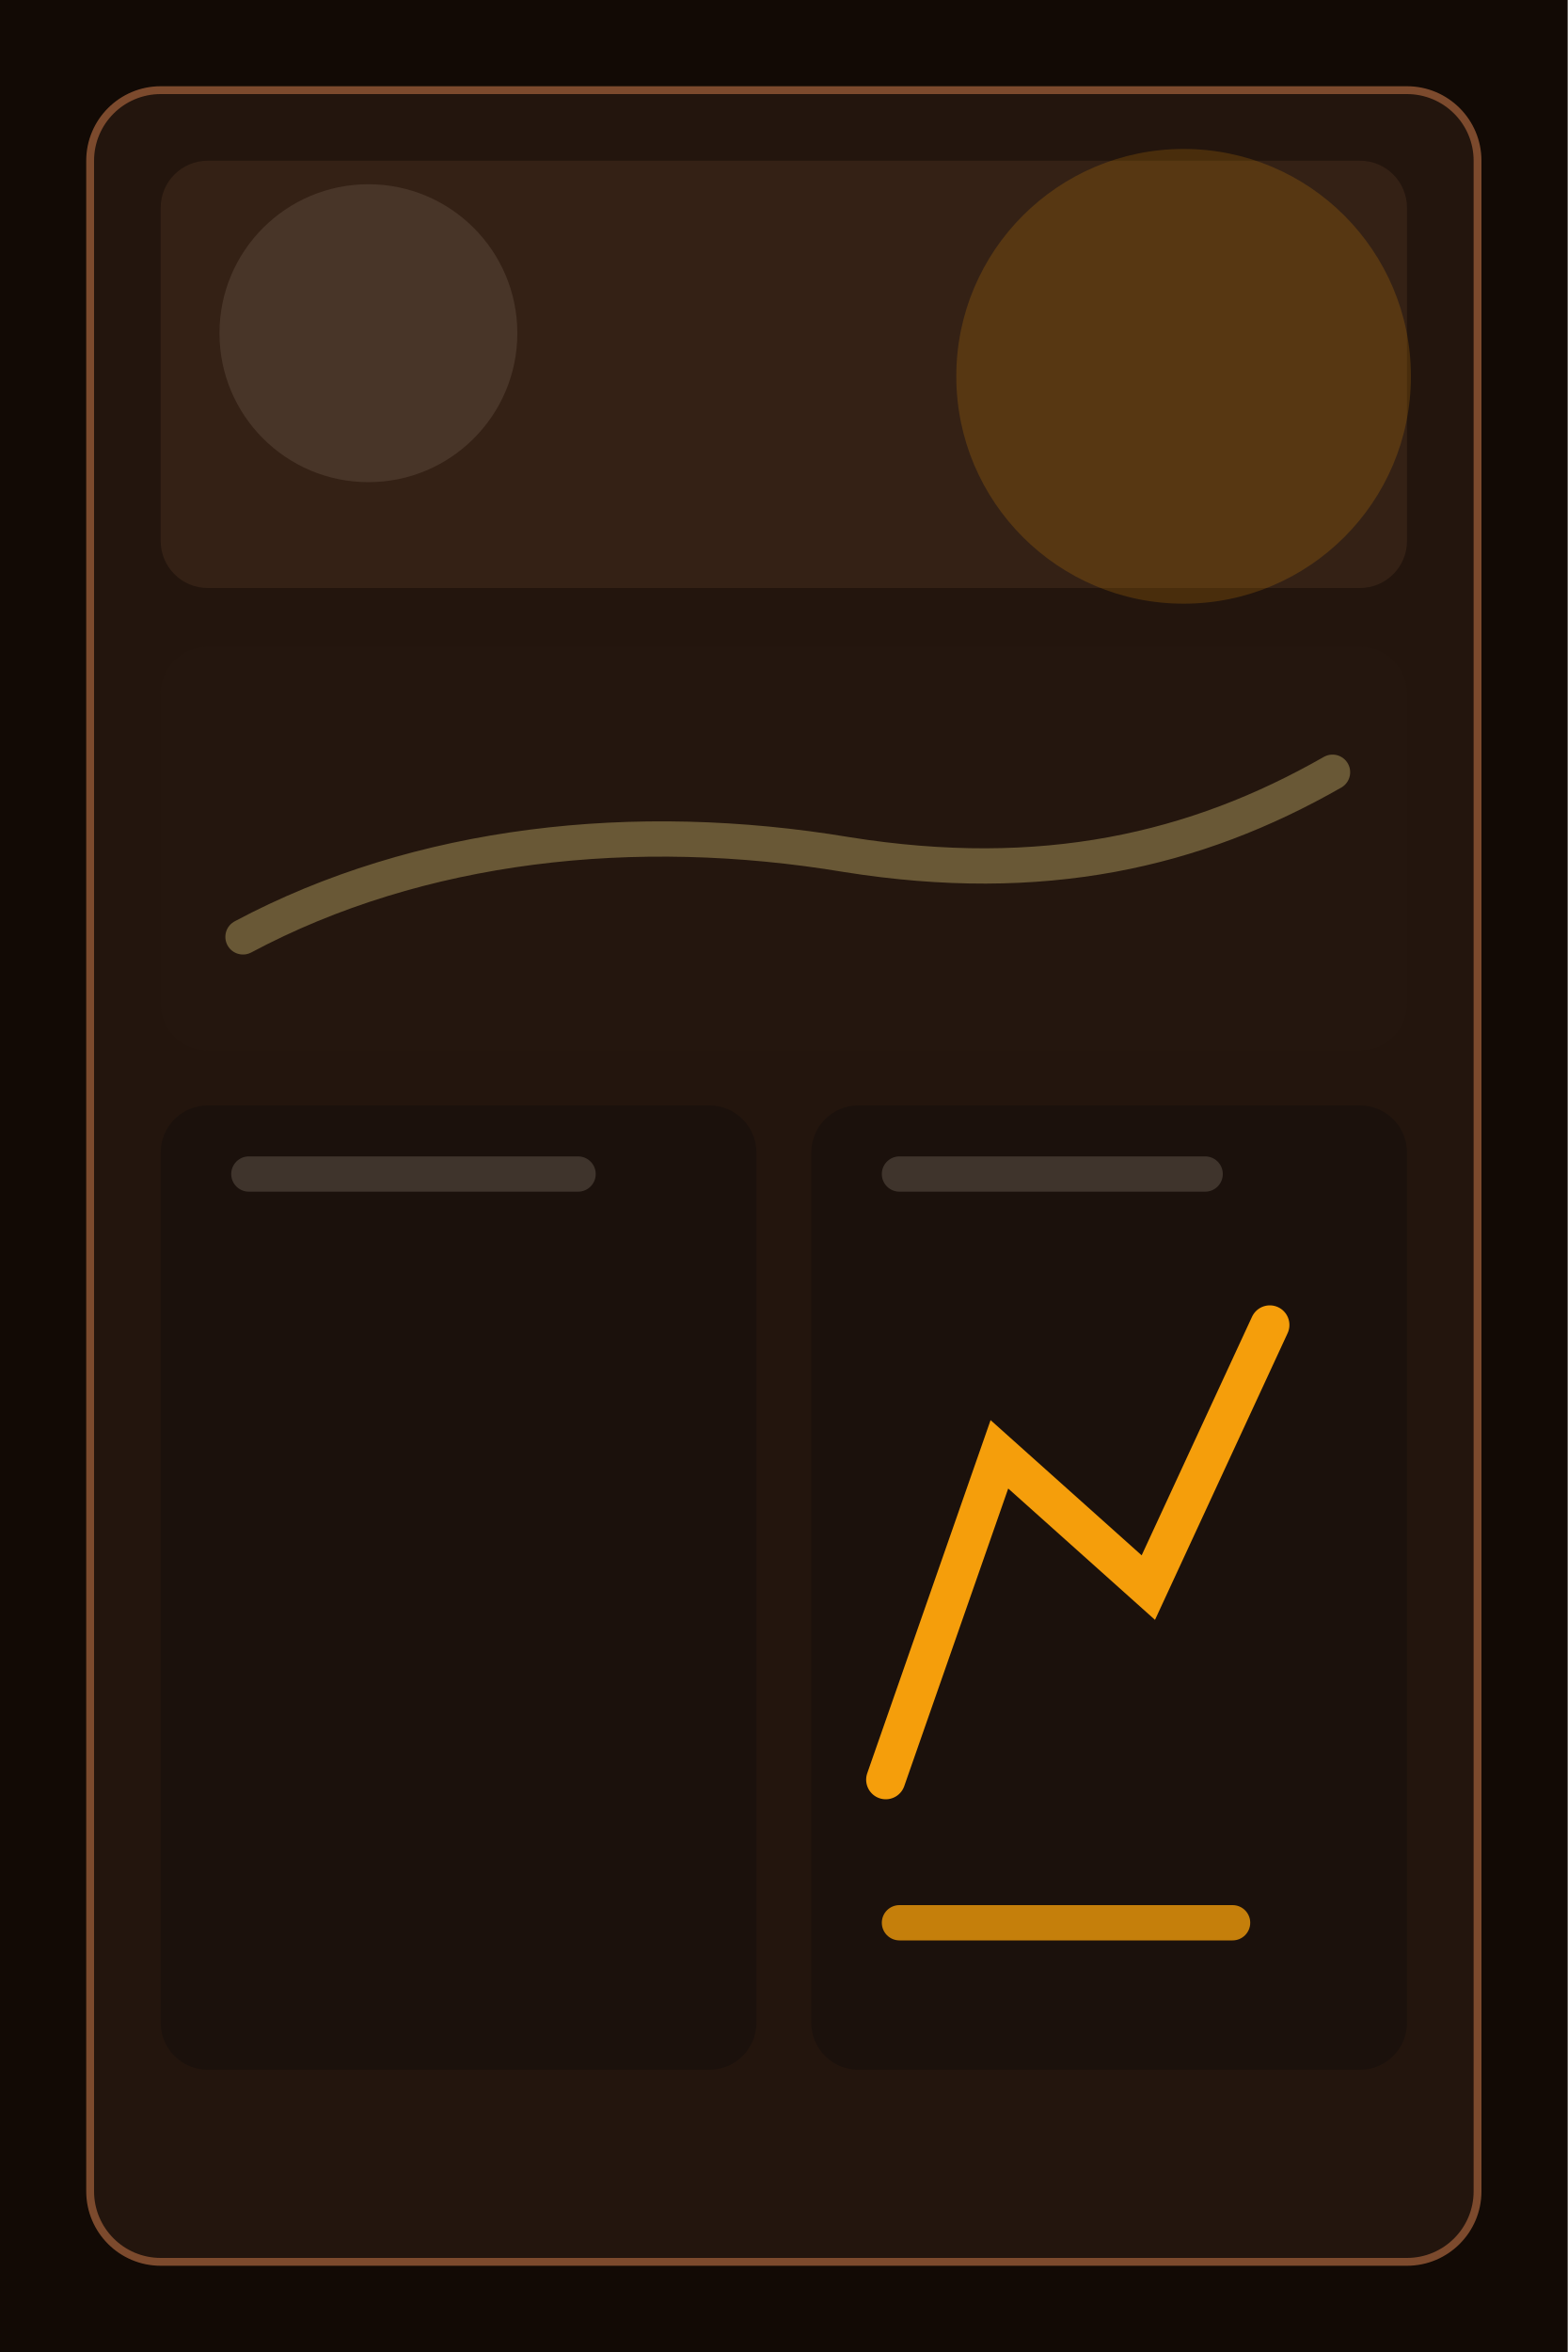
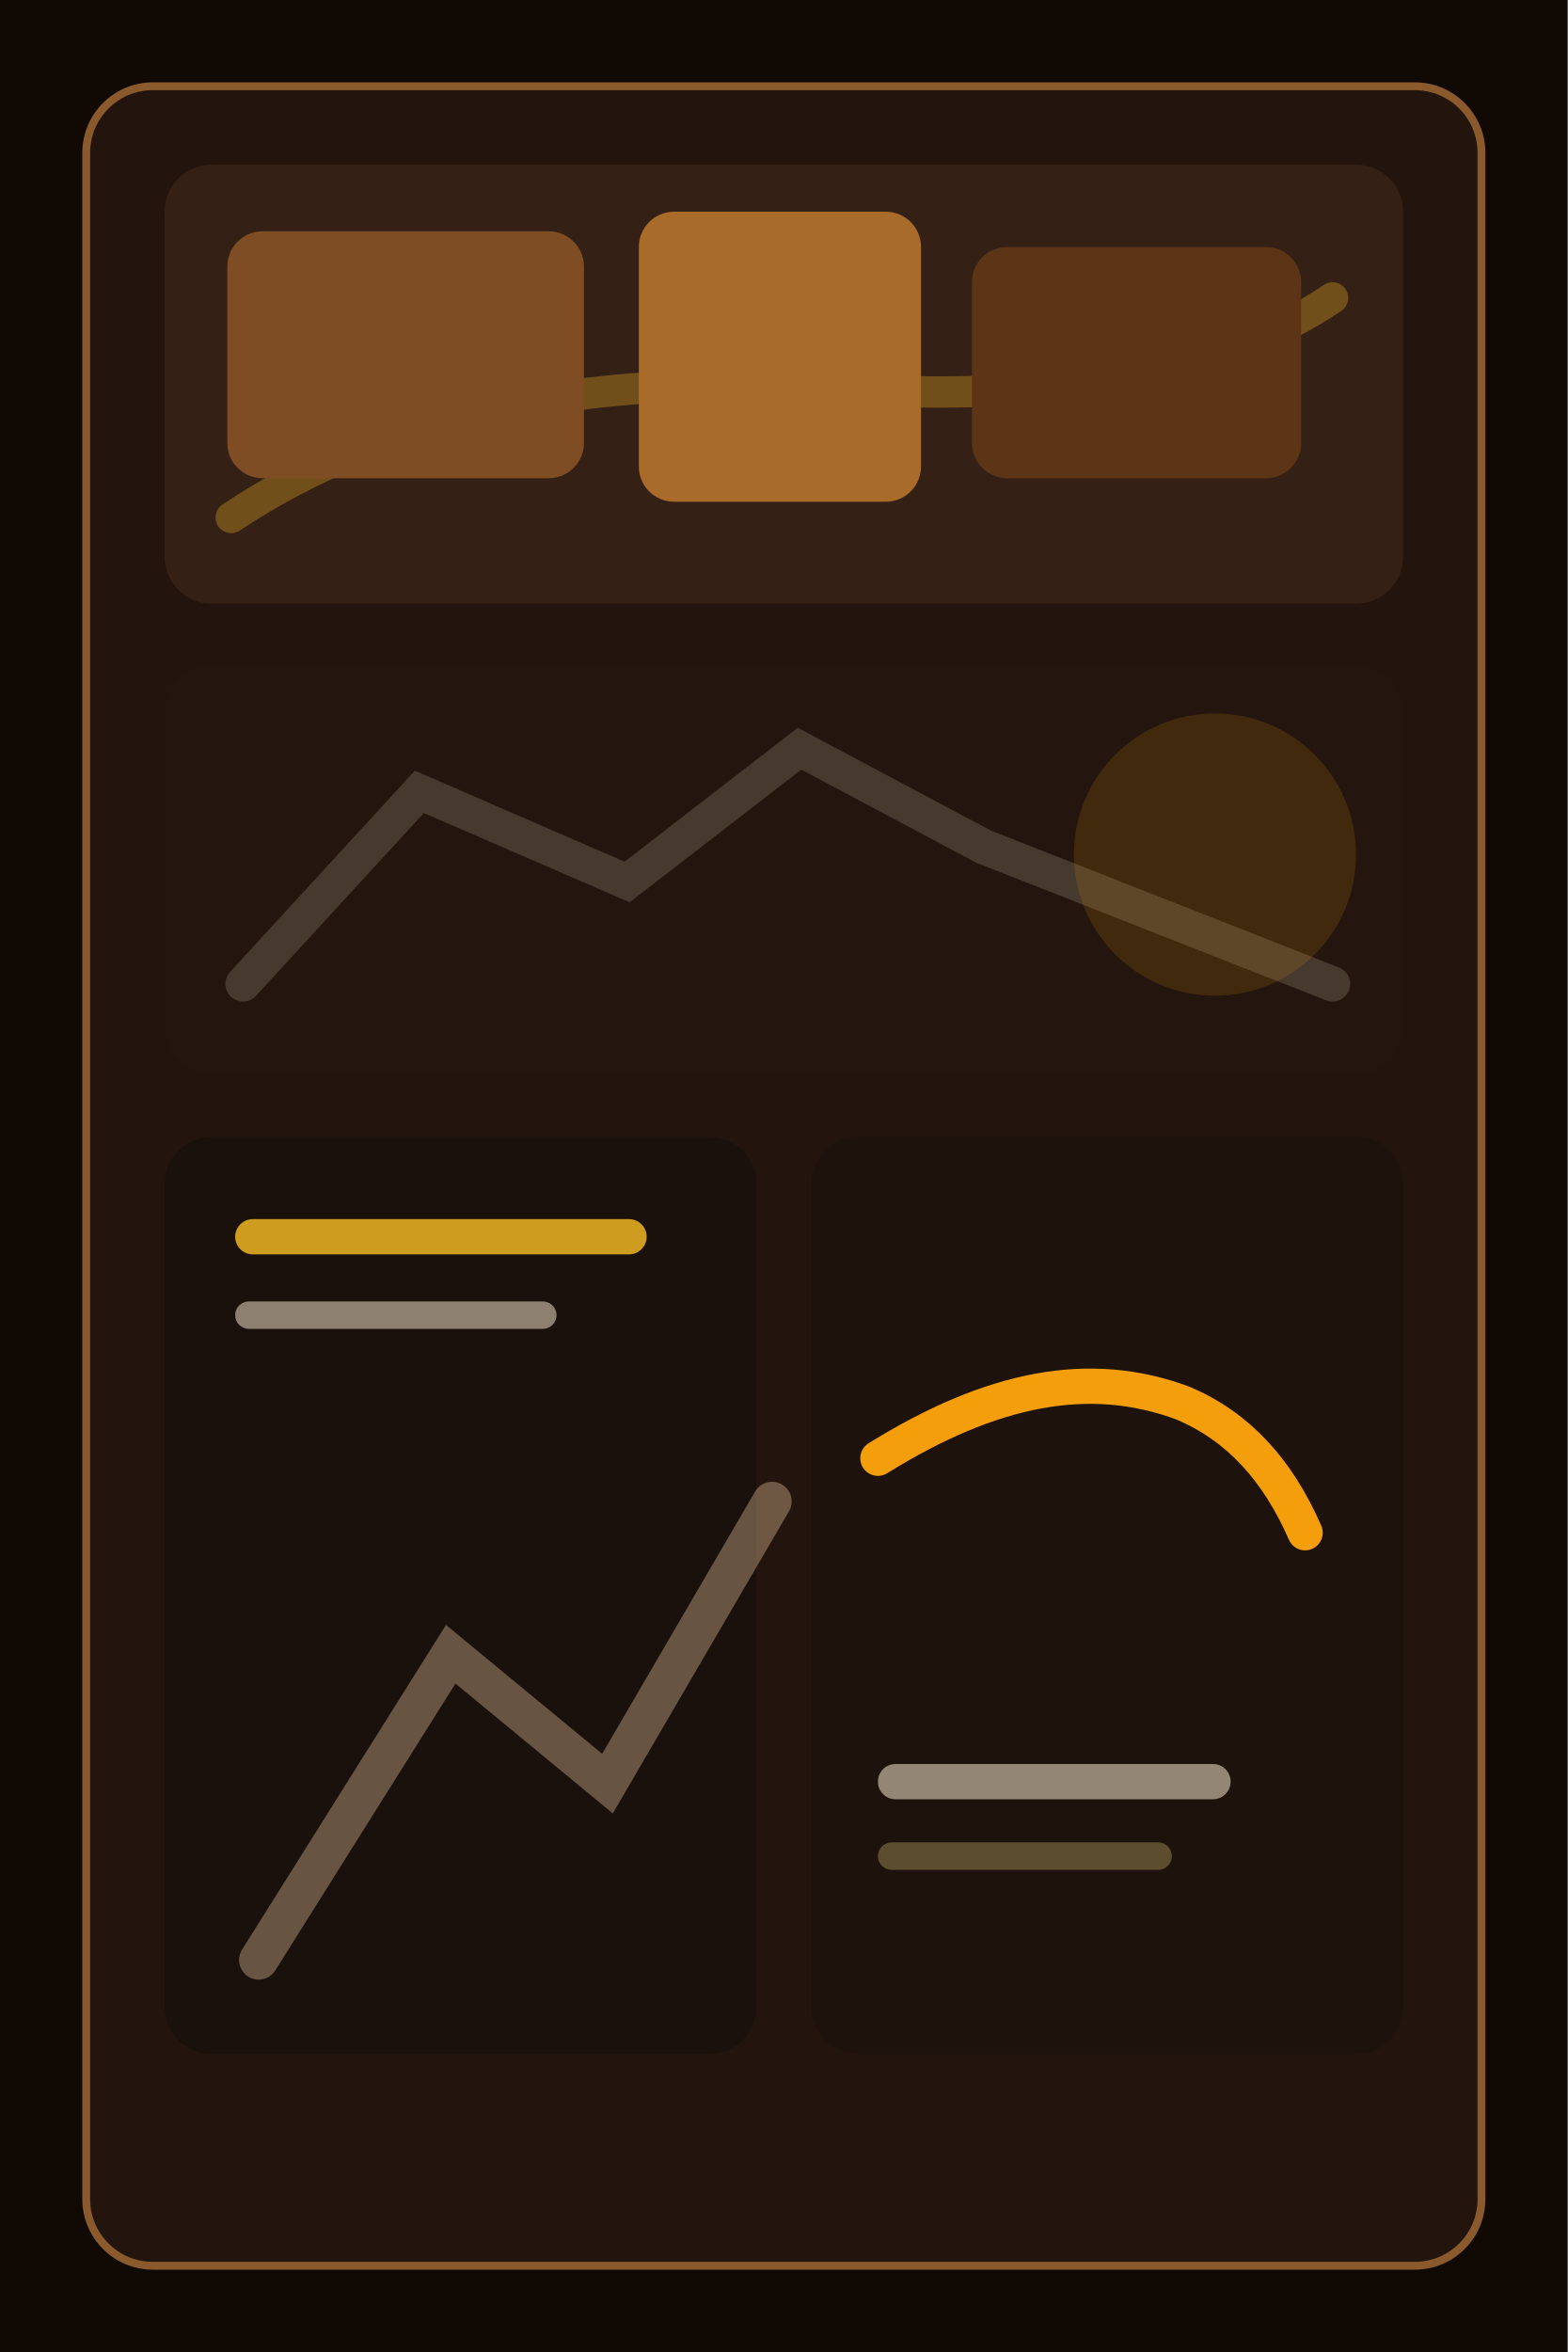
<svg xmlns="http://www.w3.org/2000/svg" width="800" height="1200" viewBox="0 0 800 1200" fill="none">
-   <rect width="800" height="1200" fill="#120A05" />
-   <rect x="46" y="46" width="708" height="1108" rx="36" fill="#23150D" stroke="#7C4A2D" stroke-width="4" />
-   <rect x="82" y="82" width="636" height="218" rx="24" fill="#342115" />
-   <rect x="82" y="330" width="636" height="206" rx="24" fill="#24160E" />
-   <rect x="82" y="564" width="304" height="492" rx="24" fill="#1B110C" />
-   <rect x="414" y="564" width="304" height="492" rx="24" fill="#1B110C" />
-   <circle cx="188" cy="170" r="76" fill="#FFEDD5" fill-opacity=".1" />
-   <circle cx="604" cy="192" r="116" fill="#F59E0B" fill-opacity=".18" />
-   <path d="M124 478C214 430 324 418 432 436C532 452 610 434 680 394" stroke="#FDE68A" stroke-width="18" stroke-linecap="round" opacity=".32" />
-   <path d="M452 908L510 742L586 810L648 676" stroke="#F59E0B" stroke-width="20" stroke-linecap="round" />
-   <rect x="118" y="590" width="186" height="18" rx="9" fill="#FFEDD5" fill-opacity=".16" />
-   <rect x="450" y="590" width="174" height="18" rx="9" fill="#FFEDD5" fill-opacity=".16" />
-   <rect x="450" y="972" width="188" height="18" rx="9" fill="#F59E0B" fill-opacity=".78" />
+   <rect width="800" height="1200" fill="#110904" />
+   <rect x="44" y="44" width="712" height="1112" rx="34" fill="#23150D" stroke="#8A5A2C" stroke-width="4" />
+   <rect x="84" y="84" width="632" height="224" rx="24" fill="#342015" />
+   <rect x="84" y="340" width="632" height="208" rx="24" fill="#24160E" />
+   <rect x="84" y="580" width="302" height="468" rx="24" fill="#1A110C" />
+   <rect x="414" y="580" width="302" height="468" rx="24" fill="#1D120C" />
+   <path d="M118 264C196 212 298 190 424 198C538 206 624 190 680 152" stroke="#FBBF24" stroke-width="16" stroke-linecap="round" opacity=".3" />
+   <rect x="116" y="118" width="182" height="126" rx="18" fill="#7E4D23" />
+   <rect x="326" y="108" width="144" height="148" rx="18" fill="#A86B2A" />
+   <rect x="496" y="126" width="168" height="118" rx="18" fill="#5C3517" />
+   <path d="M124 502L214 404L320 450L408 382L502 432L680 502" stroke="#FFF1D6" stroke-width="18" stroke-linecap="round" opacity=".16" />
+   <circle cx="620" cy="436" r="72" fill="#F59E0B" fill-opacity=".14" />
+   <path d="M132 1000L230 844L310 910L394 766" stroke="#FED7AA" stroke-width="20" stroke-linecap="round" opacity=".34" />
+   <rect x="120" y="622" width="210" height="18" rx="9" fill="#FBBF24" fill-opacity=".8" />
+   <rect x="120" y="664" width="164" height="14" rx="7" fill="#FFF1D6" fill-opacity=".5" />
+   <path d="M448 744C506 708 556 698 604 716C632 728 652 750 666 782" stroke="#F59E0B" stroke-width="18" stroke-linecap="round" />
+   <rect x="448" y="900" width="180" height="18" rx="9" fill="#FFF1D6" fill-opacity=".52" />
+   <rect x="448" y="940" width="150" height="14" rx="7" fill="#FDE68A" fill-opacity=".28" />
</svg>
